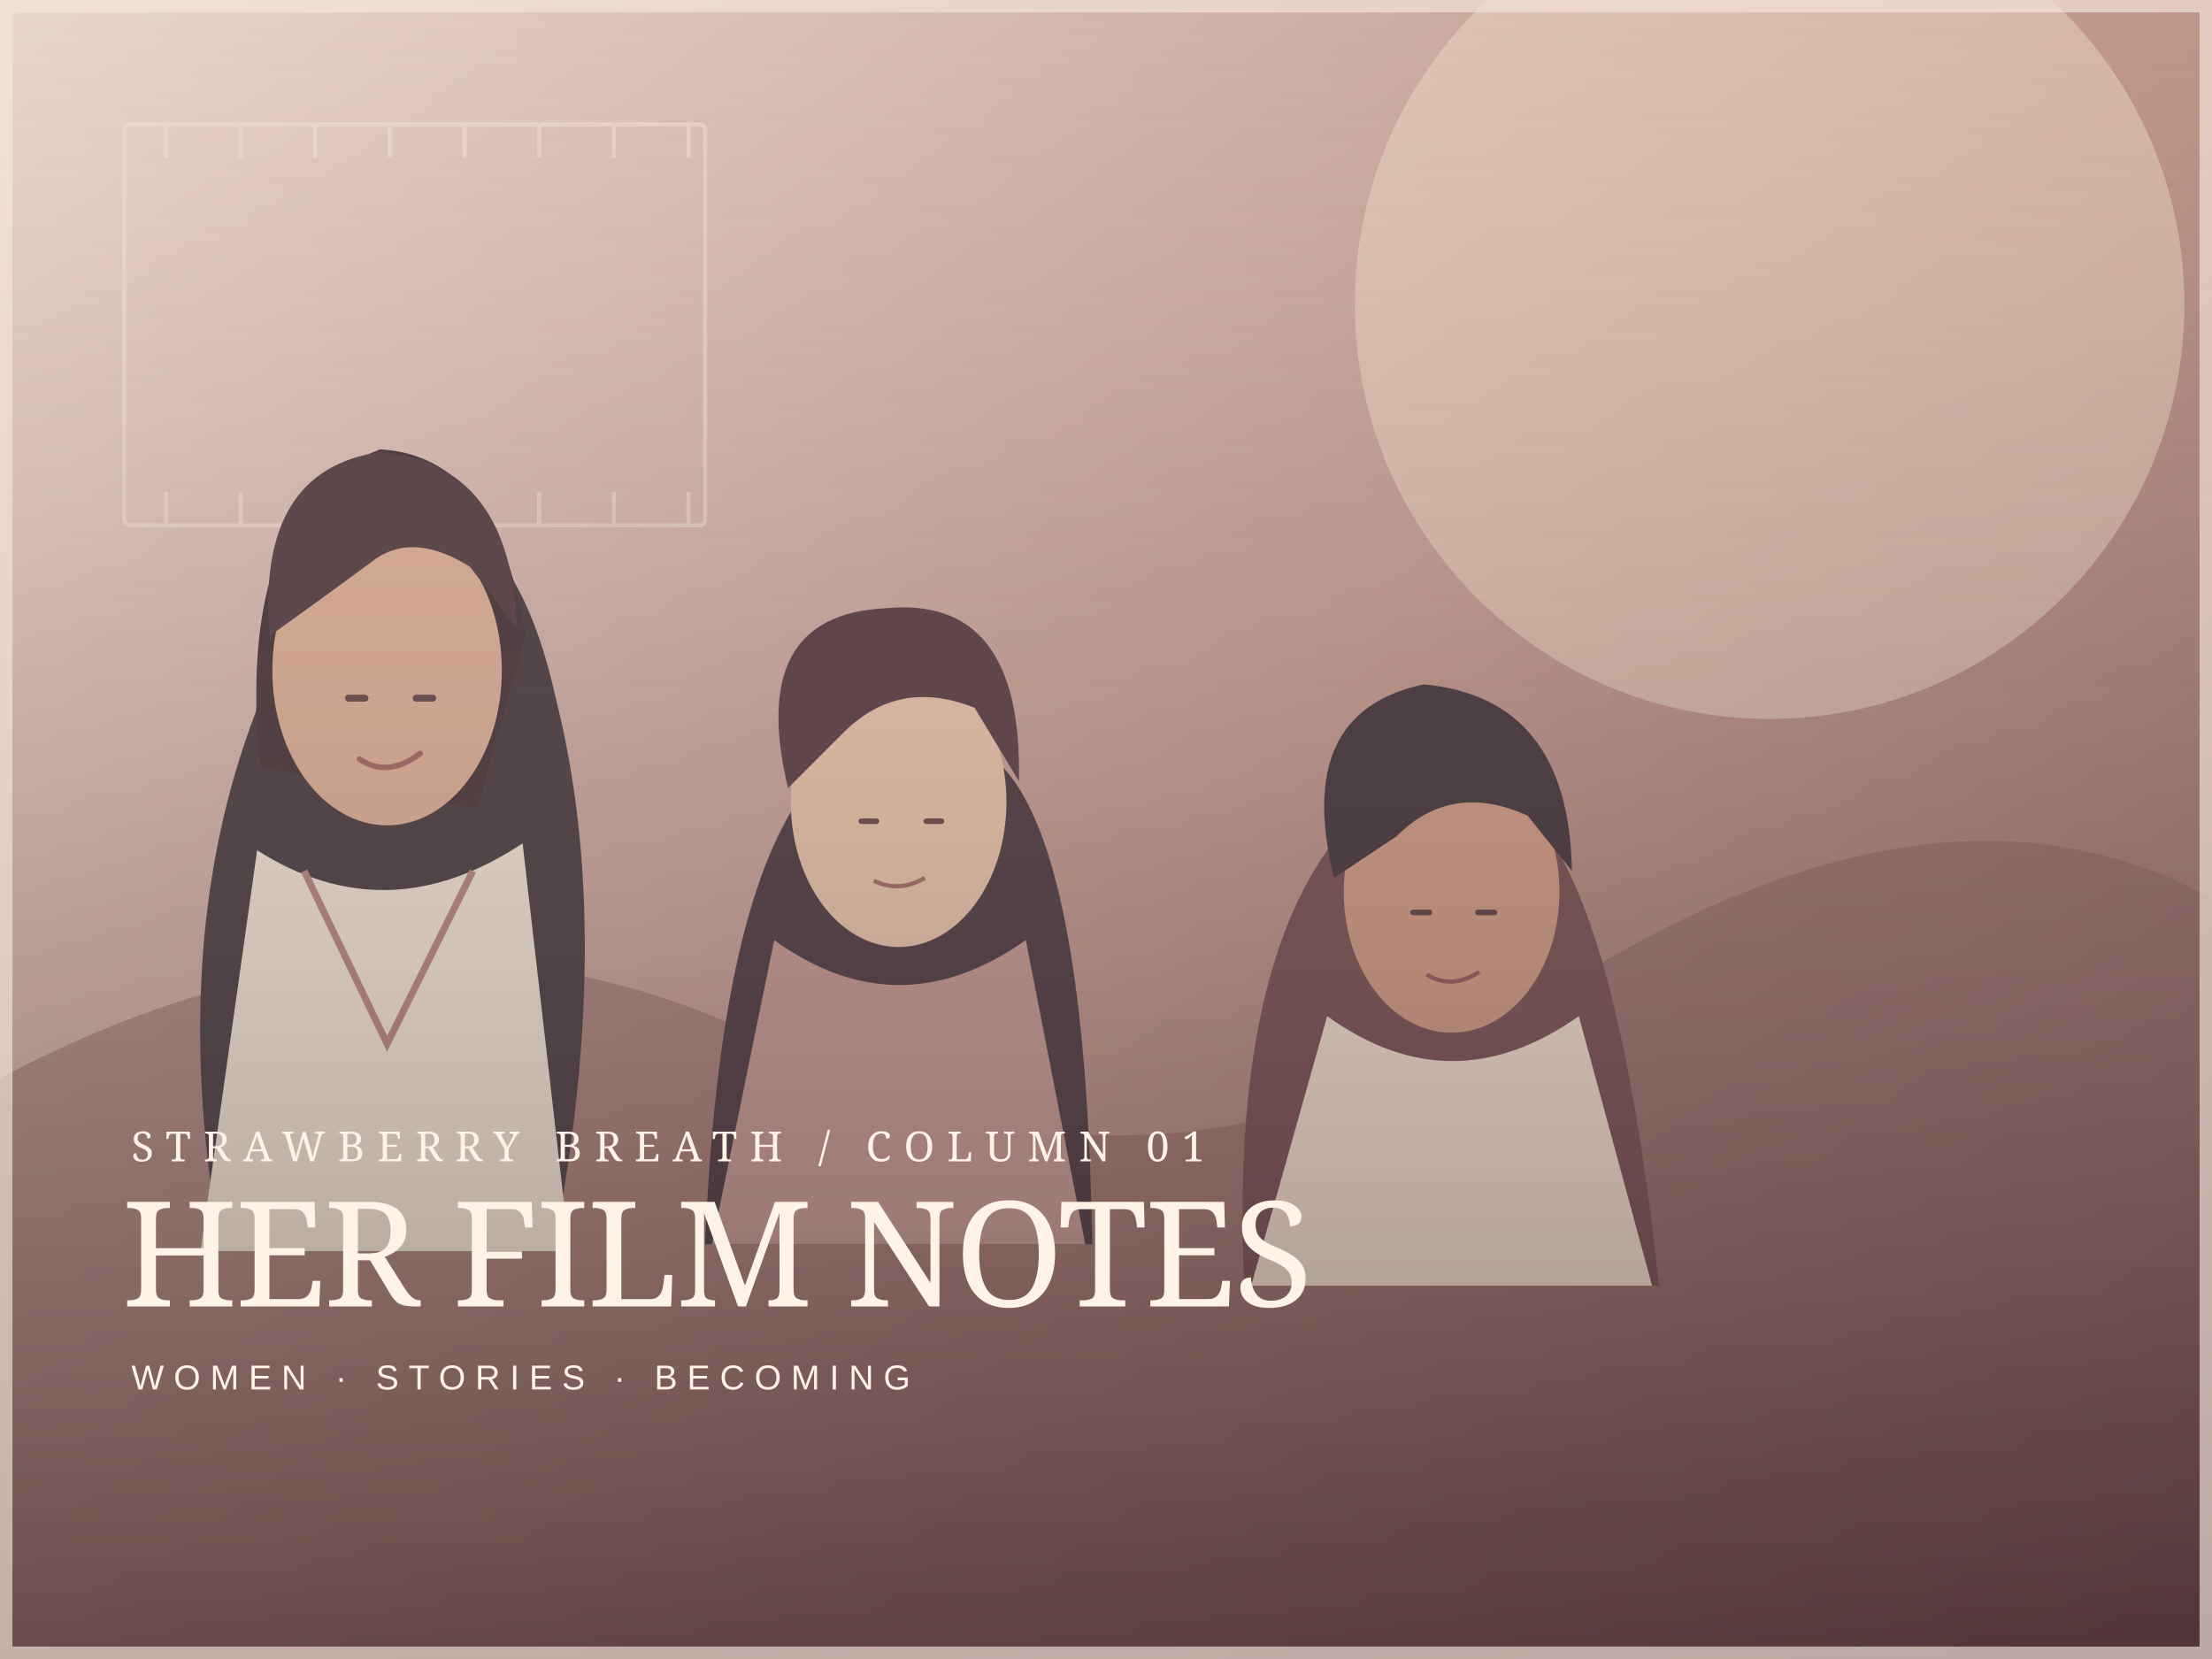
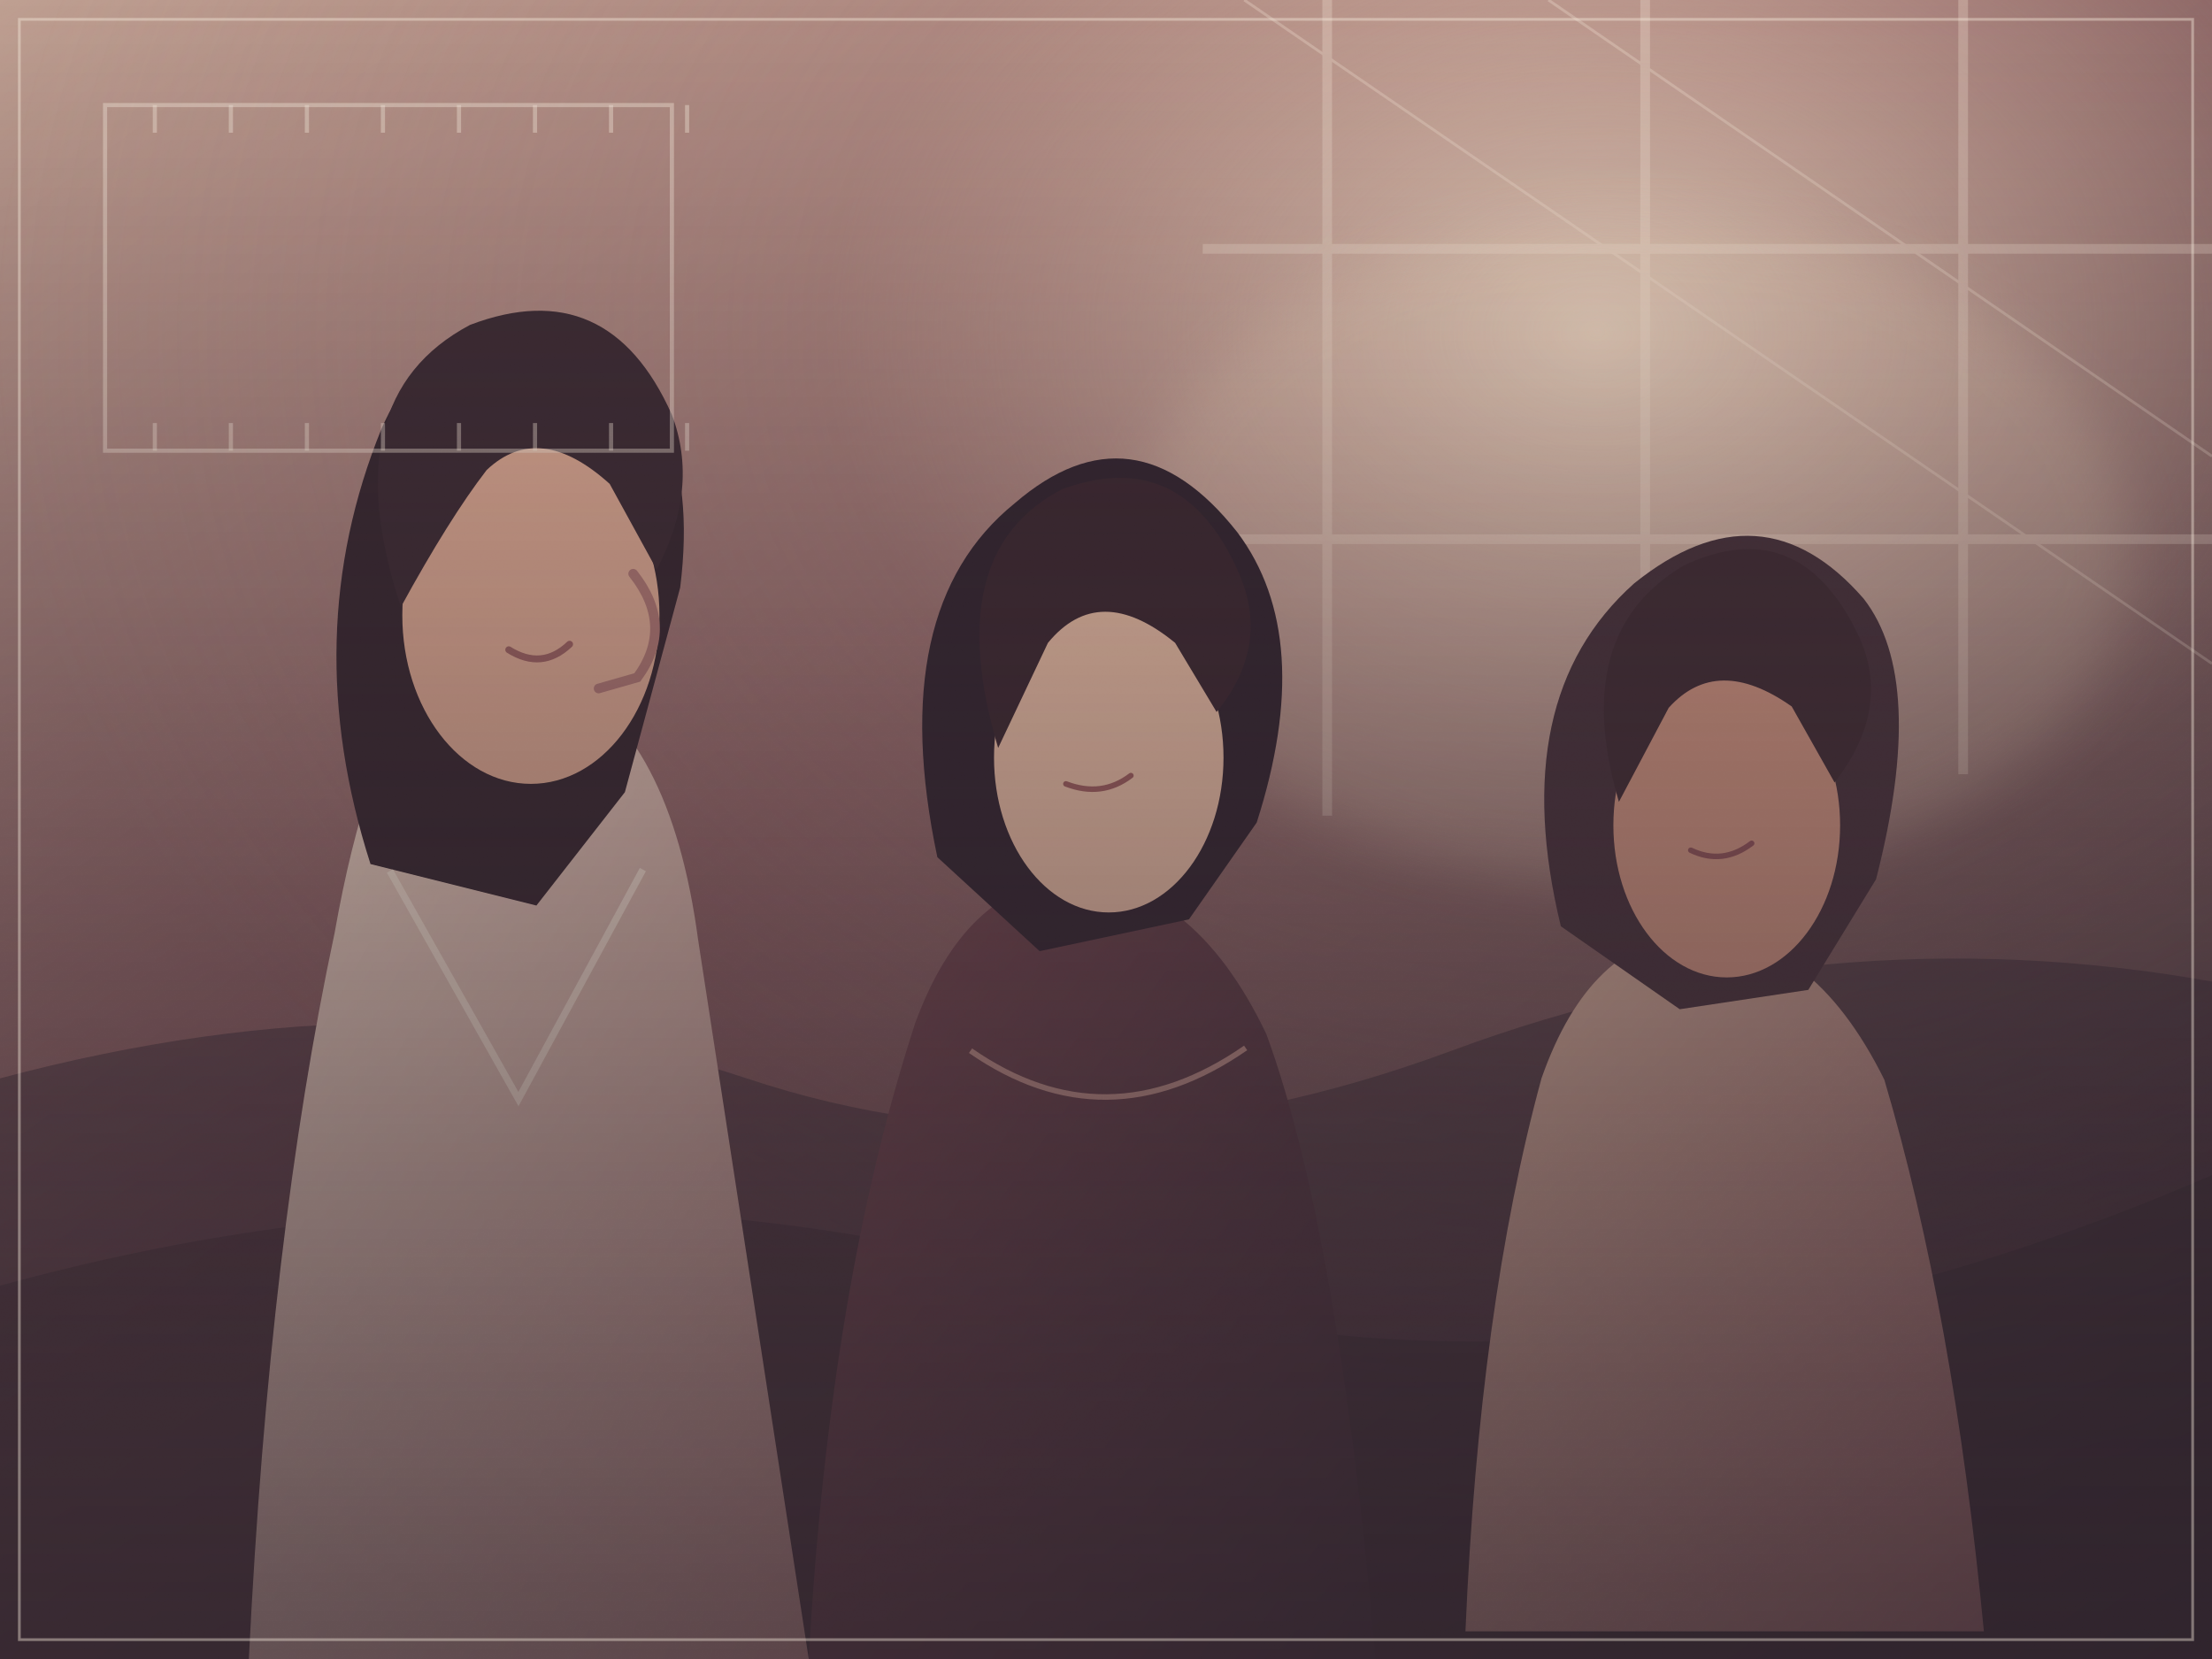
<svg xmlns="http://www.w3.org/2000/svg" width="1600" height="1200" viewBox="0 0 1600 1200">
  <defs>
    <linearGradient id="bg" x1="0" y1="0" x2="1" y2="1">
-       <stop stop-color="#e8d7cc" />
-       <stop offset=".52" stop-color="#b98d82" />
-       <stop offset="1" stop-color="#6e4549" />
+       <stop stop-color="#bfa092" />
+       <stop offset=".42" stop-color="#81565a" />
+       <stop offset="1" stop-color="#30242d" />
    </linearGradient>
-     <linearGradient id="light" x1="0" y1="0" x2="0" y2="1">
-       <stop stop-color="#f9eee3" stop-opacity=".05" />
-       <stop offset="1" stop-color="#271b20" stop-opacity=".45" />
+     <radialGradient id="windowLight" cx="72%" cy="20%" r="72%">
+       <stop stop-color="#f4dfc8" stop-opacity=".88" />
+       <stop offset=".48" stop-color="#e4c0aa" stop-opacity=".22" />
+       <stop offset="1" stop-color="#e4c0aa" stop-opacity="0" />
+     </radialGradient>
+     <linearGradient id="veil" x1="0" y1="0" x2="0" y2="1">
+       <stop stop-color="#30242d" stop-opacity="0" />
+       <stop offset="1" stop-color="#30242d" stop-opacity=".68" />
    </linearGradient>
+     <linearGradient id="dress1" x1="0" y1="0" x2="1" y2="1">
+       <stop stop-color="#e8d4c2" />
+       <stop offset="1" stop-color="#b68a84" />
+     </linearGradient>
+     <linearGradient id="dress2" x1="0" y1="0" x2="1" y2="1">
+       <stop stop-color="#75464d" />
+       <stop offset="1" stop-color="#392a34" />
+     </linearGradient>
+     <linearGradient id="dress3" x1="0" y1="0" x2="1" y2="1">
+       <stop stop-color="#d4b09a" />
+       <stop offset="1" stop-color="#8e5f61" />
+     </linearGradient>
+     <filter id="soft">
+       <feGaussianBlur stdDeviation="20" />
+     </filter>
    <filter id="grain">
-       <feTurbulence type="fractalNoise" baseFrequency=".65" numOctaves="2" stitchTiles="stitch" />
-       <feColorMatrix type="saturate" values="0" />
-       <feComponentTransfer>
-         <feFuncA type="table" tableValues="0 .12" />
-       </feComponentTransfer>
-       <feBlend in="SourceGraphic" mode="multiply" />
+       <feTurbulence type="fractalNoise" baseFrequency=".72" numOctaves="2" seed="8" />
+       <feColorMatrix values="0 0 0 0 .32 0 0 0 0 .23 0 0 0 0 .25 0 0 0 .10 0" />
    </filter>
  </defs>
  <rect width="1600" height="1200" fill="url(#bg)" />
-   <circle cx="1280" cy="220" r="300" fill="#f3dfc8" opacity=".42" />
-   <path d="M0 780 Q300 620 570 760 T1120 720 T1600 650 V1200 H0Z" fill="#74494b" opacity=".42" />
-   <g opacity=".42" fill="none" stroke="#f5e8da" stroke-width="3">
-     <rect x="90" y="90" width="420" height="290" rx="4" />
-     <path d="M120 90v24m54-24v24m54-24v24m54-24v24m54-24v24m54-24v24m54-24v24m54-24v24M120 356v24m54-24v24m54-24v24m54-24v24m54-24v24m54-24v24m54-24v24m54-24v24" />
+   <rect width="1600" height="1200" fill="url(#windowLight)" />
+   <g opacity=".26" fill="none" stroke="#fff0df" stroke-width="7">
+     <path d="M960 0V590M1190 0V570M1420 0V560M870 180H1600M870 390H1600" />
+     <path d="M900 0L1600 480M1120 0L1600 330" stroke-width="2" />
  </g>
-   <g transform="translate(280 285)">
-     <path d="M-120 620 Q-160 400 -95 230 Q-75 100 0 80 Q90 75 122 220 Q165 390 120 620Z" fill="#3c3035" />
-     <path d="M-92 270 Q-110 80 -5 40 Q80 45 100 175 L65 300Z" fill="#3b282d" />
-     <ellipse cx="0" cy="200" rx="83" ry="112" fill="#d8a78d" />
-     <path d="M-85 175 Q-95 55 -5 42 Q90 50 94 170 L60 125 Q20 100 -8 119 Q-43 145 -85 175Z" fill="#493238" />
-     <path d="M-28 220h12m37 0h12" stroke="#5e3b3c" stroke-width="5" stroke-linecap="round" />
-     <path d="M-20 264 Q0 278 24 260" fill="none" stroke="#9b5e5a" stroke-width="4" stroke-linecap="round" />
-     <path d="M-94 330 Q0 390 98 325 L132 620 H-135Z" fill="#eee0d1" />
-     <path d="M-60 345 L0 470 62 345" fill="none" stroke="#b17b78" stroke-width="5" />
+   <ellipse cx="1180" cy="400" rx="360" ry="240" fill="#f0d7bd" opacity=".22" filter="url(#soft)" />
+   <path d="M0 780Q300 700 540 780T1050 760T1600 710V1200H0Z" fill="#342630" opacity=".48" />
+   <path d="M0 930Q400 820 780 930T1600 850V1200H0Z" fill="#251e27" opacity=".32" />
+   <g transform="translate(370 205)">
+     <path d="M-190 995Q-175 690 -128 470Q-105 340 -65 290Q-22 250 35 285Q115 325 135 475L215 995Z" fill="url(#dress1)" />
+     <path d="M-102 420Q-155 255 -94 105Q-52 10 36 42Q140 75 122 220L82 368L18 450Z" fill="#34252d" />
+     <ellipse cx="14" cy="240" rx="93" ry="122" fill="#d7a58e" />
+     <path d="M-80 234Q-130 83 -30 30Q70 -8 116 95Q136 148 105 207L71 145Q20 99 -18 135Q-45 170 -80 234Z" fill="#3a2931" />
+     <path d="M88 210Q118 248 91 285L63 293" fill="none" stroke="#aa746f" stroke-width="7" stroke-linecap="round" />
+     <path d="M-2 265Q22 280 42 261" fill="none" stroke="#985f5e" stroke-width="5" stroke-linecap="round" />
+     <path d="M-88 425L5 590L95 424" fill="none" stroke="#f6e8d8" stroke-opacity=".65" stroke-width="5" />
  </g>
-   <g transform="translate(650 390)">
-     <path d="M-140 510 Q-130 270 -70 185 Q-20 115 55 150 Q135 185 140 510Z" fill="#3e2d35" />
-     <ellipse cx="0" cy="190" rx="78" ry="105" fill="#e5bda3" />
-     <path d="M-80 180 Q-110 55 -10 50 Q90 40 87 175 L55 122 Q0 100 -40 140Z" fill="#4c3036" />
-     <path d="M-27 204h11m36 0h11" stroke="#5e3b3c" stroke-width="4" stroke-linecap="round" />
-     <path d="M-18 247 Q0 256 19 245" fill="none" stroke="#9b5e5a" stroke-width="3" />
-     <path d="M-90 290 Q0 355 92 290 L135 510 H-135Z" fill="#bd8f86" />
+   <g transform="translate(790 310)">
+     <path d="M-205 890Q-190 620 -128 430Q-92 332 -18 325Q72 325 126 438Q178 580 205 890Z" fill="url(#dress2)" />
+     <path d="M-112 310Q-150 130 -56 54Q30 -20 105 75Q162 151 119 285L70 355L-38 378Z" fill="#30232d" />
+     <ellipse cx="12" cy="238" rx="83" ry="112" fill="#e3b9a0" />
+     <path d="M-68 231Q-110 90 -22 44Q64 12 105 102Q130 156 90 205L60 155Q5 110 -32 155Z" fill="#39262e" />
+     <path d="M-19 257Q7 267 28 251" fill="none" stroke="#9a5c5b" stroke-width="4" stroke-linecap="round" />
+     <path d="M-88 450Q10 518 111 448" fill="none" stroke="#c89a8e" stroke-width="4" opacity=".8" />
  </g>
-   <g transform="translate(1050 470)">
-     <path d="M-150 460 Q-160 245 -90 145 Q-30 80 35 105 Q115 135 150 460Z" fill="#6b4145" />
-     <ellipse cx="0" cy="175" rx="78" ry="102" fill="#c88f79" />
-     <path d="M-85 165 Q-115 45 -20 25 Q85 35 87 160 L55 120 Q0 95 -40 135Z" fill="#34272e" />
-     <path d="M-28 190h12m35 0h12" stroke="#503137" stroke-width="4" stroke-linecap="round" />
-     <path d="M-18 235 Q0 246 20 233" fill="none" stroke="#874e51" stroke-width="3" />
-     <path d="M-90 265 Q0 330 92 265 L145 460 H-145Z" fill="#ead5c4" />
+   <g transform="translate(1240 360)">
+     <path d="M-180 820Q-170 585 -125 420Q-90 320 -15 315Q70 314 123 421Q173 590 195 820Z" fill="url(#dress3)" />
+     <path d="M-111 310Q-151 145 -58 62Q34 -12 108 73Q154 132 117 276L68 356L-25 370Z" fill="#443038" />
+     <ellipse cx="9" cy="237" rx="82" ry="110" fill="#c88f7b" />
+     <path d="M-69 220Q-105 98 -22 49Q61 10 104 99Q129 152 87 206L56 151Q2 113 -33 152Z" fill="#3d2a31" />
+     <path d="M-17 255Q6 266 27 250" fill="none" stroke="#8b5155" stroke-width="4" stroke-linecap="round" />
  </g>
-   <rect width="1600" height="1200" fill="url(#light)" />
-   <g fill="#fff3e7">
-     <text x="95" y="840" font-family="Georgia,serif" font-size="30" letter-spacing="9">STRAWBERRY BREATH / COLUMN 01</text>
-     <text x="88" y="945" font-family="Georgia,serif" font-size="106" letter-spacing="-2">HER FILM NOTES</text>
-     <text x="95" y="1005" font-family="Arial,sans-serif" font-size="25" letter-spacing="7">WOMEN · STORIES · BECOMING</text>
+   <g fill="none" stroke="#f5e7d8" stroke-opacity=".42" stroke-width="3">
+     <rect x="76" y="76" width="410" height="250" />
+     <path d="M112 76v20m55-20v20m55-20v20m55-20v20m55-20v20m55-20v20m55-20v20m55-20v20M112 306v20m55-20v20m55-20v20m55-20v20m55-20v20m55-20v20m55-20v20m55-20v20" />
  </g>
-   <rect x="0" y="0" width="1600" height="1200" fill="none" stroke="#f4e7db" stroke-width="18" opacity=".65" />
+   <rect width="1600" height="1200" fill="url(#veil)" />
+   <rect width="1600" height="1200" filter="url(#grain)" opacity=".16" />
+   <rect x="14" y="14" width="1572" height="1172" fill="none" stroke="#f6e9dc" stroke-opacity=".42" stroke-width="2" />
</svg>
